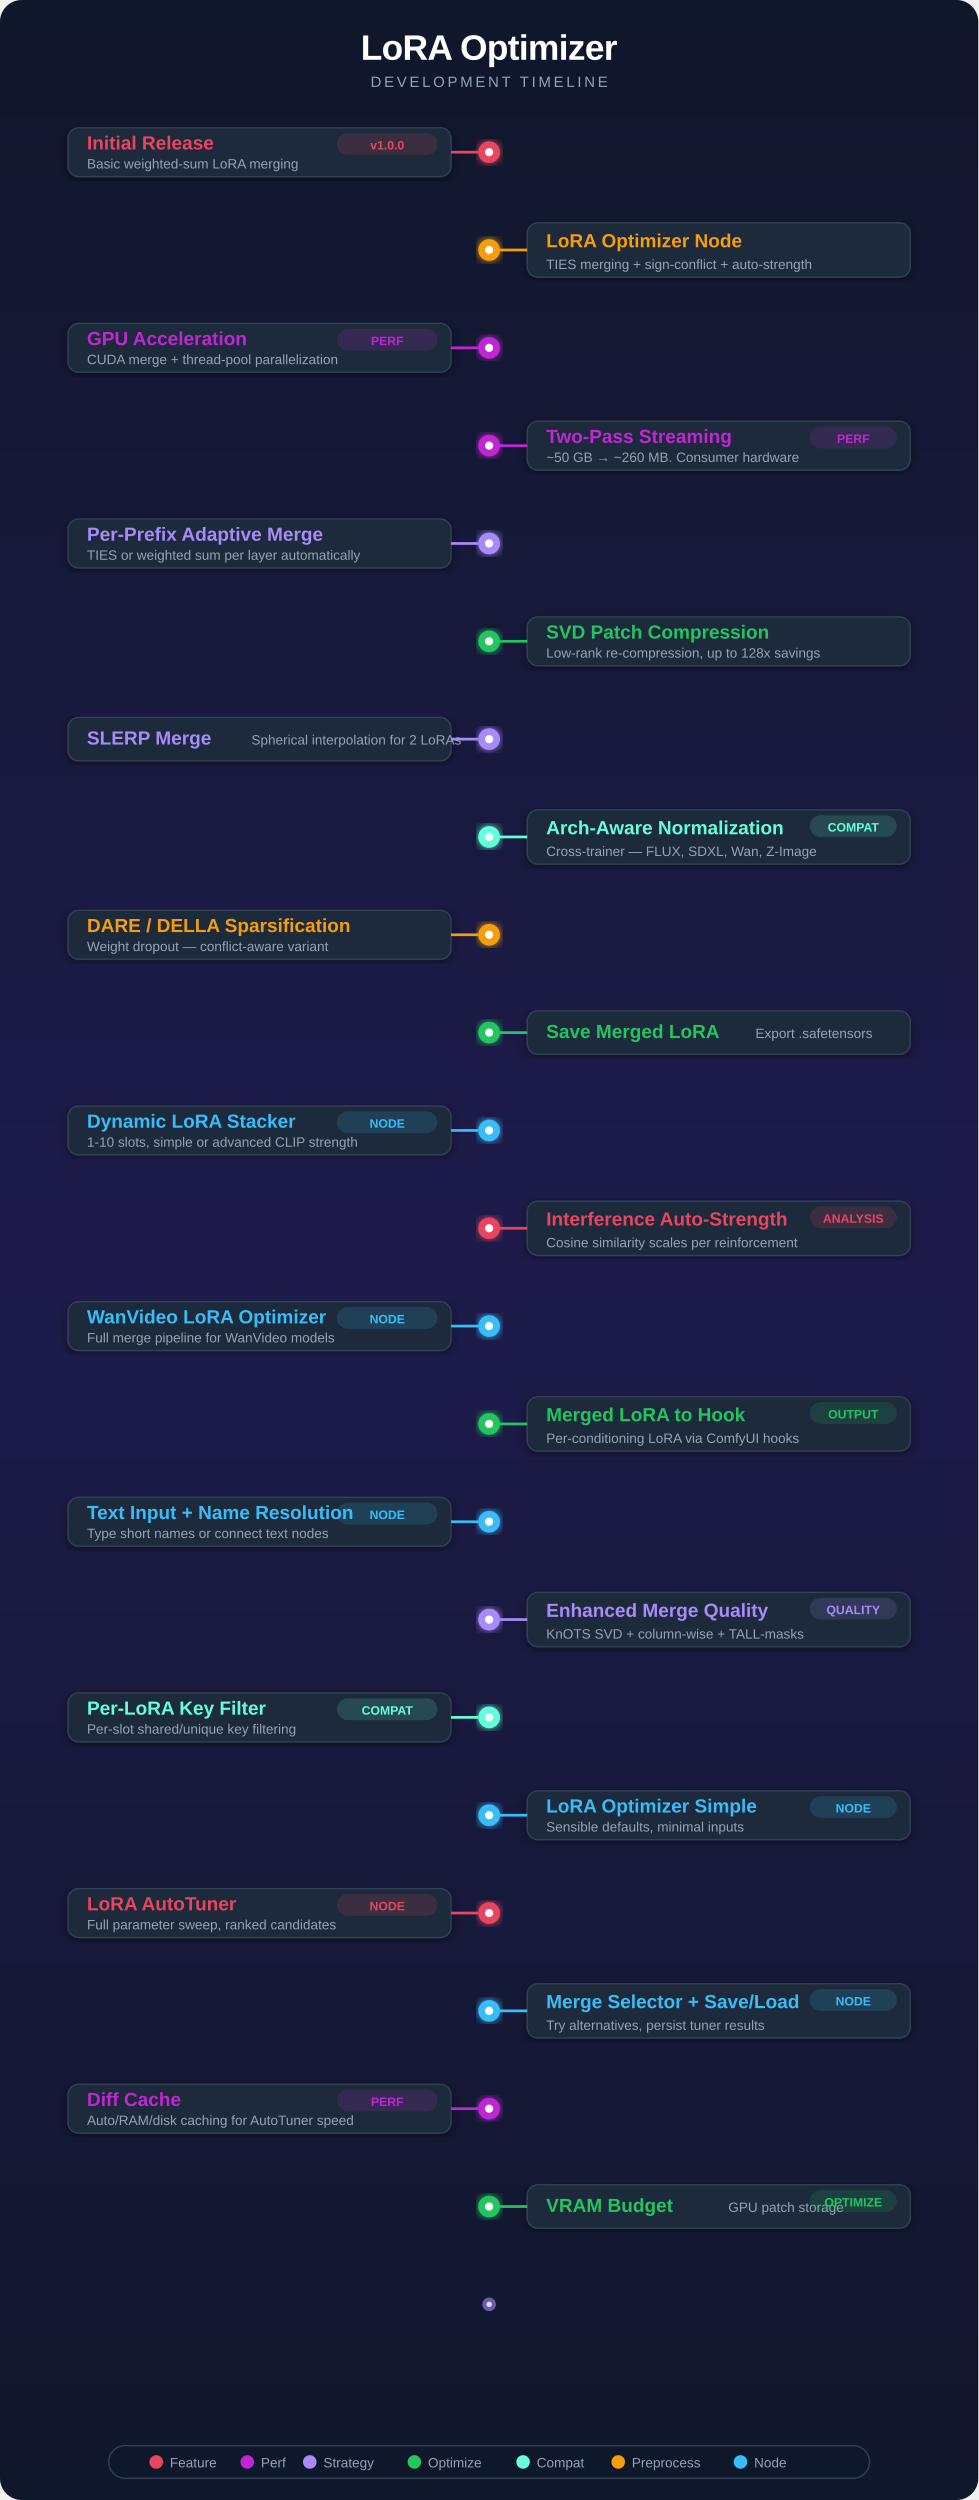
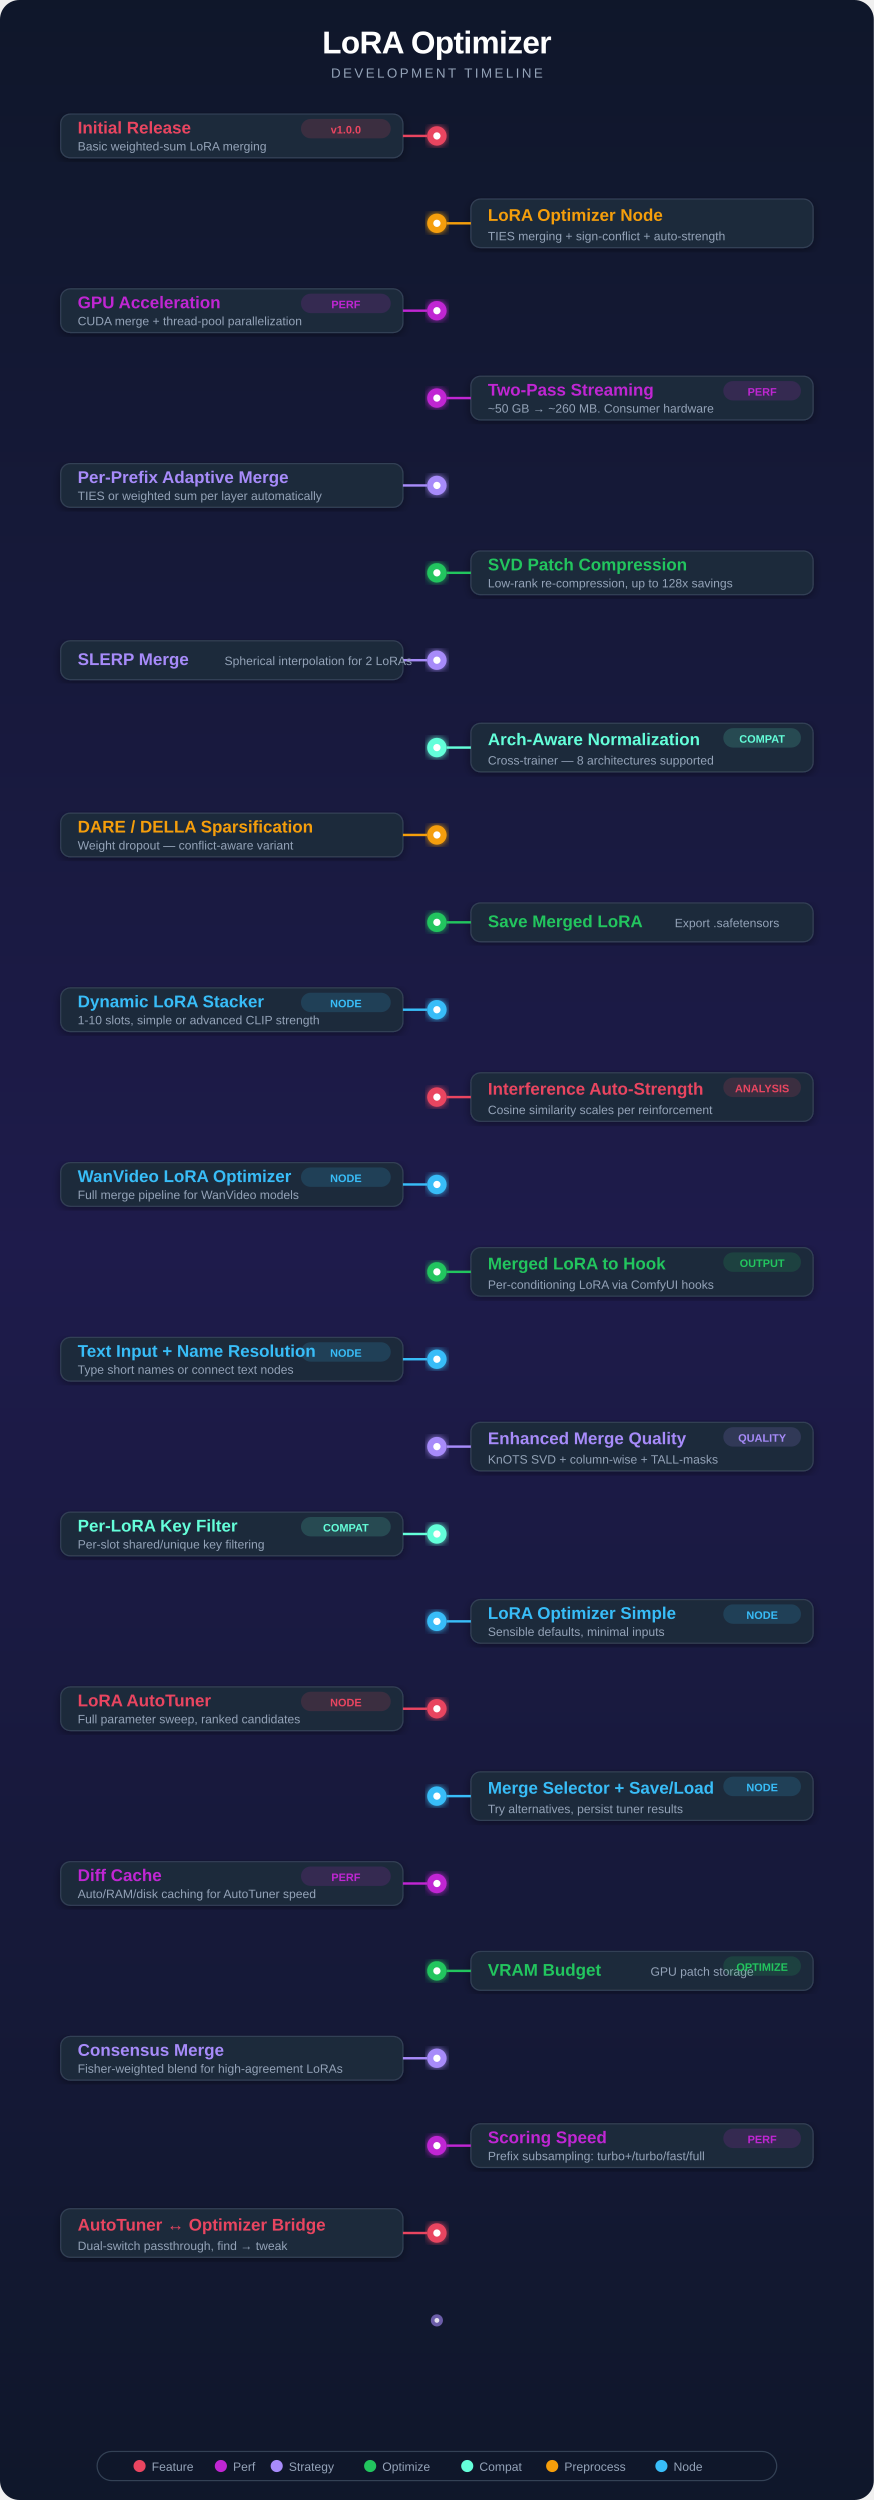
- <svg xmlns="http://www.w3.org/2000/svg" viewBox="0 0 720 1840" width="720" height="1840">
+ <svg xmlns="http://www.w3.org/2000/svg" viewBox="0 0 720 2060" width="720" height="2060">
  <defs>
    <linearGradient id="bg" x1="0%" y1="0%" x2="0%" y2="100%">
      <stop offset="0%" style="stop-color:#0f172a" />
      <stop offset="50%" style="stop-color:#1e1b4b" />
      <stop offset="100%" style="stop-color:#0f172a" />
    </linearGradient>
    <linearGradient id="line-grad" x1="0%" y1="0%" x2="0%" y2="100%">
      <stop offset="0%" style="stop-color:#e94560" />
      <stop offset="50%" style="stop-color:#a78bfa" />
      <stop offset="100%" style="stop-color:#22c55e" />
    </linearGradient>
    <filter id="glow">
      <feGaussianBlur stdDeviation="3" result="blur" />
      <feMerge>
        <feMergeNode in="blur" />
        <feMergeNode in="SourceGraphic" />
      </feMerge>
    </filter>
    <filter id="shadow">
      <feDropShadow dx="0" dy="2" stdDeviation="4" flood-color="#000" flood-opacity="0.4" />
    </filter>
  </defs>
-   <rect width="720" height="1840" fill="url(#bg)" rx="16" />
+   <rect width="720" height="2060" fill="url(#bg)" rx="16" />
  <text x="360" y="44" font-family="Segoe UI, Arial, sans-serif" font-size="26" font-weight="700" fill="#ffffff" text-anchor="middle" letter-spacing="-0.5">LoRA Optimizer</text>
  <text x="360" y="64" font-family="Segoe UI, Arial, sans-serif" font-size="11" fill="#94a3b8" text-anchor="middle" letter-spacing="2">DEVELOPMENT TIMELINE</text>
-   <line x1="360" y1="84" x2="360" y2="1770" stroke="url(#line-grad)" stroke-width="3" opacity="0.5" />
+   <line x1="360" y1="84" x2="360" y2="1990" stroke="url(#line-grad)" stroke-width="3" opacity="0.5" />
  <circle cx="360" cy="112" r="8" fill="#e94560" filter="url(#glow)" />
  <circle cx="360" cy="112" r="3" fill="#fff" />
  <rect x="50" y="94" width="282" height="36" rx="8" fill="#1e293b" stroke="#334155" stroke-width="1" filter="url(#shadow)" />
  <line x1="332" y1="112" x2="352" y2="112" stroke="#e94560" stroke-width="2" />
  <text x="64" y="110" font-family="Segoe UI, Arial, sans-serif" font-size="14" font-weight="700" fill="#e94560">Initial Release</text>
  <text x="64" y="124" font-family="Segoe UI, Arial, sans-serif" font-size="10" fill="#94a3b8">Basic weighted-sum LoRA merging</text>
  <rect x="248" y="98" width="74" height="16" rx="8" fill="#e94560" opacity="0.15" />
  <text x="285" y="110" font-family="Segoe UI, Arial, sans-serif" font-size="9" fill="#e94560" text-anchor="middle" font-weight="600">v1.0.0</text>
  <circle cx="360" cy="184" r="8" fill="#f59e0b" filter="url(#glow)" />
  <circle cx="360" cy="184" r="3" fill="#fff" />
  <rect x="388" y="164" width="282" height="40" rx="8" fill="#1e293b" stroke="#334155" stroke-width="1" filter="url(#shadow)" />
  <line x1="368" y1="184" x2="388" y2="184" stroke="#f59e0b" stroke-width="2" />
  <text x="402" y="182" font-family="Segoe UI, Arial, sans-serif" font-size="14" font-weight="700" fill="#f59e0b">LoRA Optimizer Node</text>
  <text x="402" y="198" font-family="Segoe UI, Arial, sans-serif" font-size="10" fill="#94a3b8">TIES merging + sign-conflict + auto-strength</text>
  <circle cx="360" cy="256" r="8" fill="#c026d3" filter="url(#glow)" />
  <circle cx="360" cy="256" r="3" fill="#fff" />
  <rect x="50" y="238" width="282" height="36" rx="8" fill="#1e293b" stroke="#334155" stroke-width="1" filter="url(#shadow)" />
  <line x1="332" y1="256" x2="352" y2="256" stroke="#c026d3" stroke-width="2" />
  <text x="64" y="254" font-family="Segoe UI, Arial, sans-serif" font-size="14" font-weight="700" fill="#c026d3">GPU Acceleration</text>
  <text x="64" y="268" font-family="Segoe UI, Arial, sans-serif" font-size="10" fill="#94a3b8">CUDA merge + thread-pool parallelization</text>
  <rect x="248" y="242" width="74" height="16" rx="8" fill="#c026d3" opacity="0.15" />
  <text x="285" y="254" font-family="Segoe UI, Arial, sans-serif" font-size="9" fill="#c026d3" text-anchor="middle" font-weight="600">PERF</text>
  <circle cx="360" cy="328" r="8" fill="#c026d3" filter="url(#glow)" />
  <circle cx="360" cy="328" r="3" fill="#fff" />
  <rect x="388" y="310" width="282" height="36" rx="8" fill="#1e293b" stroke="#334155" stroke-width="1" filter="url(#shadow)" />
  <line x1="368" y1="328" x2="388" y2="328" stroke="#c026d3" stroke-width="2" />
  <text x="402" y="326" font-family="Segoe UI, Arial, sans-serif" font-size="14" font-weight="700" fill="#c026d3">Two-Pass Streaming</text>
  <text x="402" y="340" font-family="Segoe UI, Arial, sans-serif" font-size="10" fill="#94a3b8">~50 GB → ~260 MB. Consumer hardware</text>
  <rect x="596" y="314" width="64" height="16" rx="8" fill="#c026d3" opacity="0.15" />
  <text x="628" y="326" font-family="Segoe UI, Arial, sans-serif" font-size="9" fill="#c026d3" text-anchor="middle" font-weight="600">PERF</text>
  <circle cx="360" cy="400" r="8" fill="#a78bfa" filter="url(#glow)" />
  <circle cx="360" cy="400" r="3" fill="#fff" />
  <rect x="50" y="382" width="282" height="36" rx="8" fill="#1e293b" stroke="#334155" stroke-width="1" filter="url(#shadow)" />
  <line x1="332" y1="400" x2="352" y2="400" stroke="#a78bfa" stroke-width="2" />
  <text x="64" y="398" font-family="Segoe UI, Arial, sans-serif" font-size="14" font-weight="700" fill="#a78bfa">Per-Prefix Adaptive Merge</text>
  <text x="64" y="412" font-family="Segoe UI, Arial, sans-serif" font-size="10" fill="#94a3b8">TIES or weighted sum per layer automatically</text>
  <circle cx="360" cy="472" r="8" fill="#22c55e" filter="url(#glow)" />
  <circle cx="360" cy="472" r="3" fill="#fff" />
  <rect x="388" y="454" width="282" height="36" rx="8" fill="#1e293b" stroke="#334155" stroke-width="1" filter="url(#shadow)" />
  <line x1="368" y1="472" x2="388" y2="472" stroke="#22c55e" stroke-width="2" />
  <text x="402" y="470" font-family="Segoe UI, Arial, sans-serif" font-size="14" font-weight="700" fill="#22c55e">SVD Patch Compression</text>
  <text x="402" y="484" font-family="Segoe UI, Arial, sans-serif" font-size="10" fill="#94a3b8">Low-rank re-compression, up to 128x savings</text>
  <circle cx="360" cy="544" r="8" fill="#a78bfa" filter="url(#glow)" />
  <circle cx="360" cy="544" r="3" fill="#fff" />
  <rect x="50" y="528" width="282" height="32" rx="8" fill="#1e293b" stroke="#334155" stroke-width="1" filter="url(#shadow)" />
  <line x1="332" y1="544" x2="352" y2="544" stroke="#a78bfa" stroke-width="2" />
  <text x="64" y="548" font-family="Segoe UI, Arial, sans-serif" font-size="14" font-weight="700" fill="#a78bfa">SLERP Merge</text>
  <text x="185" y="548" font-family="Segoe UI, Arial, sans-serif" font-size="10" fill="#94a3b8">Spherical interpolation for 2 LoRAs</text>
  <circle cx="360" cy="616" r="8" fill="#64ffda" filter="url(#glow)" />
  <circle cx="360" cy="616" r="3" fill="#fff" />
  <rect x="388" y="596" width="282" height="40" rx="8" fill="#1e293b" stroke="#334155" stroke-width="1" filter="url(#shadow)" />
  <line x1="368" y1="616" x2="388" y2="616" stroke="#64ffda" stroke-width="2" />
  <text x="402" y="614" font-family="Segoe UI, Arial, sans-serif" font-size="14" font-weight="700" fill="#64ffda">Arch-Aware Normalization</text>
-   <text x="402" y="630" font-family="Segoe UI, Arial, sans-serif" font-size="10" fill="#94a3b8">Cross-trainer — FLUX, SDXL, Wan, Z-Image</text>
+   <text x="402" y="630" font-family="Segoe UI, Arial, sans-serif" font-size="10" fill="#94a3b8">Cross-trainer — 8 architectures supported</text>
  <rect x="596" y="600" width="64" height="16" rx="8" fill="#64ffda" opacity="0.15" />
  <text x="628" y="612" font-family="Segoe UI, Arial, sans-serif" font-size="9" fill="#64ffda" text-anchor="middle" font-weight="600">COMPAT</text>
  <circle cx="360" cy="688" r="8" fill="#f59e0b" filter="url(#glow)" />
  <circle cx="360" cy="688" r="3" fill="#fff" />
  <rect x="50" y="670" width="282" height="36" rx="8" fill="#1e293b" stroke="#334155" stroke-width="1" filter="url(#shadow)" />
  <line x1="332" y1="688" x2="352" y2="688" stroke="#f59e0b" stroke-width="2" />
  <text x="64" y="686" font-family="Segoe UI, Arial, sans-serif" font-size="14" font-weight="700" fill="#f59e0b">DARE / DELLA Sparsification</text>
  <text x="64" y="700" font-family="Segoe UI, Arial, sans-serif" font-size="10" fill="#94a3b8">Weight dropout — conflict-aware variant</text>
  <circle cx="360" cy="760" r="8" fill="#22c55e" filter="url(#glow)" />
  <circle cx="360" cy="760" r="3" fill="#fff" />
  <rect x="388" y="744" width="282" height="32" rx="8" fill="#1e293b" stroke="#334155" stroke-width="1" filter="url(#shadow)" />
  <line x1="368" y1="760" x2="388" y2="760" stroke="#22c55e" stroke-width="2" />
  <text x="402" y="764" font-family="Segoe UI, Arial, sans-serif" font-size="14" font-weight="700" fill="#22c55e">Save Merged LoRA</text>
  <text x="556" y="764" font-family="Segoe UI, Arial, sans-serif" font-size="10" fill="#94a3b8">Export .safetensors</text>
  <circle cx="360" cy="832" r="8" fill="#38bdf8" filter="url(#glow)" />
  <circle cx="360" cy="832" r="3" fill="#fff" />
  <rect x="50" y="814" width="282" height="36" rx="8" fill="#1e293b" stroke="#334155" stroke-width="1" filter="url(#shadow)" />
  <line x1="332" y1="832" x2="352" y2="832" stroke="#38bdf8" stroke-width="2" />
  <text x="64" y="830" font-family="Segoe UI, Arial, sans-serif" font-size="14" font-weight="700" fill="#38bdf8">Dynamic LoRA Stacker</text>
  <text x="64" y="844" font-family="Segoe UI, Arial, sans-serif" font-size="10" fill="#94a3b8">1-10 slots, simple or advanced CLIP strength</text>
  <rect x="248" y="818" width="74" height="16" rx="8" fill="#38bdf8" opacity="0.15" />
  <text x="285" y="830" font-family="Segoe UI, Arial, sans-serif" font-size="9" fill="#38bdf8" text-anchor="middle" font-weight="600">NODE</text>
  <circle cx="360" cy="904" r="8" fill="#e94560" filter="url(#glow)" />
  <circle cx="360" cy="904" r="3" fill="#fff" />
  <rect x="388" y="884" width="282" height="40" rx="8" fill="#1e293b" stroke="#334155" stroke-width="1" filter="url(#shadow)" />
  <line x1="368" y1="904" x2="388" y2="904" stroke="#e94560" stroke-width="2" />
  <text x="402" y="902" font-family="Segoe UI, Arial, sans-serif" font-size="14" font-weight="700" fill="#e94560">Interference Auto-Strength</text>
  <text x="402" y="918" font-family="Segoe UI, Arial, sans-serif" font-size="10" fill="#94a3b8">Cosine similarity scales per reinforcement</text>
  <rect x="596" y="888" width="64" height="16" rx="8" fill="#e94560" opacity="0.15" />
  <text x="628" y="900" font-family="Segoe UI, Arial, sans-serif" font-size="9" fill="#e94560" text-anchor="middle" font-weight="600">ANALYSIS</text>
  <circle cx="360" cy="976" r="8" fill="#38bdf8" filter="url(#glow)" />
  <circle cx="360" cy="976" r="3" fill="#fff" />
  <rect x="50" y="958" width="282" height="36" rx="8" fill="#1e293b" stroke="#334155" stroke-width="1" filter="url(#shadow)" />
  <line x1="332" y1="976" x2="352" y2="976" stroke="#38bdf8" stroke-width="2" />
  <text x="64" y="974" font-family="Segoe UI, Arial, sans-serif" font-size="14" font-weight="700" fill="#38bdf8">WanVideo LoRA Optimizer</text>
  <text x="64" y="988" font-family="Segoe UI, Arial, sans-serif" font-size="10" fill="#94a3b8">Full merge pipeline for WanVideo models</text>
  <rect x="248" y="962" width="74" height="16" rx="8" fill="#38bdf8" opacity="0.15" />
  <text x="285" y="974" font-family="Segoe UI, Arial, sans-serif" font-size="9" fill="#38bdf8" text-anchor="middle" font-weight="600">NODE</text>
  <circle cx="360" cy="1048" r="8" fill="#22c55e" filter="url(#glow)" />
  <circle cx="360" cy="1048" r="3" fill="#fff" />
  <rect x="388" y="1028" width="282" height="40" rx="8" fill="#1e293b" stroke="#334155" stroke-width="1" filter="url(#shadow)" />
  <line x1="368" y1="1048" x2="388" y2="1048" stroke="#22c55e" stroke-width="2" />
  <text x="402" y="1046" font-family="Segoe UI, Arial, sans-serif" font-size="14" font-weight="700" fill="#22c55e">Merged LoRA to Hook</text>
  <text x="402" y="1062" font-family="Segoe UI, Arial, sans-serif" font-size="10" fill="#94a3b8">Per-conditioning LoRA via ComfyUI hooks</text>
  <rect x="596" y="1032" width="64" height="16" rx="8" fill="#22c55e" opacity="0.15" />
  <text x="628" y="1044" font-family="Segoe UI, Arial, sans-serif" font-size="9" fill="#22c55e" text-anchor="middle" font-weight="600">OUTPUT</text>
  <circle cx="360" cy="1120" r="8" fill="#38bdf8" filter="url(#glow)" />
  <circle cx="360" cy="1120" r="3" fill="#fff" />
  <rect x="50" y="1102" width="282" height="36" rx="8" fill="#1e293b" stroke="#334155" stroke-width="1" filter="url(#shadow)" />
  <line x1="332" y1="1120" x2="352" y2="1120" stroke="#38bdf8" stroke-width="2" />
  <text x="64" y="1118" font-family="Segoe UI, Arial, sans-serif" font-size="14" font-weight="700" fill="#38bdf8">Text Input + Name Resolution</text>
  <text x="64" y="1132" font-family="Segoe UI, Arial, sans-serif" font-size="10" fill="#94a3b8">Type short names or connect text nodes</text>
  <rect x="248" y="1106" width="74" height="16" rx="8" fill="#38bdf8" opacity="0.15" />
  <text x="285" y="1118" font-family="Segoe UI, Arial, sans-serif" font-size="9" fill="#38bdf8" text-anchor="middle" font-weight="600">NODE</text>
  <circle cx="360" cy="1192" r="8" fill="#a78bfa" filter="url(#glow)" />
  <circle cx="360" cy="1192" r="3" fill="#fff" />
  <rect x="388" y="1172" width="282" height="40" rx="8" fill="#1e293b" stroke="#334155" stroke-width="1" filter="url(#shadow)" />
  <line x1="368" y1="1192" x2="388" y2="1192" stroke="#a78bfa" stroke-width="2" />
  <text x="402" y="1190" font-family="Segoe UI, Arial, sans-serif" font-size="14" font-weight="700" fill="#a78bfa">Enhanced Merge Quality</text>
  <text x="402" y="1206" font-family="Segoe UI, Arial, sans-serif" font-size="10" fill="#94a3b8">KnOTS SVD + column-wise + TALL-masks</text>
  <rect x="596" y="1176" width="64" height="16" rx="8" fill="#a78bfa" opacity="0.15" />
  <text x="628" y="1188" font-family="Segoe UI, Arial, sans-serif" font-size="9" fill="#a78bfa" text-anchor="middle" font-weight="600">QUALITY</text>
  <circle cx="360" cy="1264" r="8" fill="#64ffda" filter="url(#glow)" />
  <circle cx="360" cy="1264" r="3" fill="#fff" />
  <rect x="50" y="1246" width="282" height="36" rx="8" fill="#1e293b" stroke="#334155" stroke-width="1" filter="url(#shadow)" />
  <line x1="332" y1="1264" x2="352" y2="1264" stroke="#64ffda" stroke-width="2" />
  <text x="64" y="1262" font-family="Segoe UI, Arial, sans-serif" font-size="14" font-weight="700" fill="#64ffda">Per-LoRA Key Filter</text>
  <text x="64" y="1276" font-family="Segoe UI, Arial, sans-serif" font-size="10" fill="#94a3b8">Per-slot shared/unique key filtering</text>
  <rect x="248" y="1250" width="74" height="16" rx="8" fill="#64ffda" opacity="0.15" />
  <text x="285" y="1262" font-family="Segoe UI, Arial, sans-serif" font-size="9" fill="#64ffda" text-anchor="middle" font-weight="600">COMPAT</text>
  <circle cx="360" cy="1336" r="8" fill="#38bdf8" filter="url(#glow)" />
  <circle cx="360" cy="1336" r="3" fill="#fff" />
  <rect x="388" y="1318" width="282" height="36" rx="8" fill="#1e293b" stroke="#334155" stroke-width="1" filter="url(#shadow)" />
  <line x1="368" y1="1336" x2="388" y2="1336" stroke="#38bdf8" stroke-width="2" />
  <text x="402" y="1334" font-family="Segoe UI, Arial, sans-serif" font-size="14" font-weight="700" fill="#38bdf8">LoRA Optimizer Simple</text>
  <text x="402" y="1348" font-family="Segoe UI, Arial, sans-serif" font-size="10" fill="#94a3b8">Sensible defaults, minimal inputs</text>
  <rect x="596" y="1322" width="64" height="16" rx="8" fill="#38bdf8" opacity="0.15" />
  <text x="628" y="1334" font-family="Segoe UI, Arial, sans-serif" font-size="9" fill="#38bdf8" text-anchor="middle" font-weight="600">NODE</text>
  <circle cx="360" cy="1408" r="8" fill="#e94560" filter="url(#glow)" />
  <circle cx="360" cy="1408" r="3" fill="#fff" />
  <rect x="50" y="1390" width="282" height="36" rx="8" fill="#1e293b" stroke="#334155" stroke-width="1" filter="url(#shadow)" />
  <line x1="332" y1="1408" x2="352" y2="1408" stroke="#e94560" stroke-width="2" />
  <text x="64" y="1406" font-family="Segoe UI, Arial, sans-serif" font-size="14" font-weight="700" fill="#e94560">LoRA AutoTuner</text>
  <text x="64" y="1420" font-family="Segoe UI, Arial, sans-serif" font-size="10" fill="#94a3b8">Full parameter sweep, ranked candidates</text>
  <rect x="248" y="1394" width="74" height="16" rx="8" fill="#e94560" opacity="0.15" />
  <text x="285" y="1406" font-family="Segoe UI, Arial, sans-serif" font-size="9" fill="#e94560" text-anchor="middle" font-weight="600">NODE</text>
  <circle cx="360" cy="1480" r="8" fill="#38bdf8" filter="url(#glow)" />
  <circle cx="360" cy="1480" r="3" fill="#fff" />
  <rect x="388" y="1460" width="282" height="40" rx="8" fill="#1e293b" stroke="#334155" stroke-width="1" filter="url(#shadow)" />
  <line x1="368" y1="1480" x2="388" y2="1480" stroke="#38bdf8" stroke-width="2" />
  <text x="402" y="1478" font-family="Segoe UI, Arial, sans-serif" font-size="14" font-weight="700" fill="#38bdf8">Merge Selector + Save/Load</text>
  <text x="402" y="1494" font-family="Segoe UI, Arial, sans-serif" font-size="10" fill="#94a3b8">Try alternatives, persist tuner results</text>
  <rect x="596" y="1464" width="64" height="16" rx="8" fill="#38bdf8" opacity="0.15" />
  <text x="628" y="1476" font-family="Segoe UI, Arial, sans-serif" font-size="9" fill="#38bdf8" text-anchor="middle" font-weight="600">NODE</text>
  <circle cx="360" cy="1552" r="8" fill="#c026d3" filter="url(#glow)" />
  <circle cx="360" cy="1552" r="3" fill="#fff" />
  <rect x="50" y="1534" width="282" height="36" rx="8" fill="#1e293b" stroke="#334155" stroke-width="1" filter="url(#shadow)" />
  <line x1="332" y1="1552" x2="352" y2="1552" stroke="#c026d3" stroke-width="2" />
  <text x="64" y="1550" font-family="Segoe UI, Arial, sans-serif" font-size="14" font-weight="700" fill="#c026d3">Diff Cache</text>
  <text x="64" y="1564" font-family="Segoe UI, Arial, sans-serif" font-size="10" fill="#94a3b8">Auto/RAM/disk caching for AutoTuner speed</text>
  <rect x="248" y="1538" width="74" height="16" rx="8" fill="#c026d3" opacity="0.15" />
  <text x="285" y="1550" font-family="Segoe UI, Arial, sans-serif" font-size="9" fill="#c026d3" text-anchor="middle" font-weight="600">PERF</text>
  <circle cx="360" cy="1624" r="8" fill="#22c55e" filter="url(#glow)" />
  <circle cx="360" cy="1624" r="3" fill="#fff" />
  <rect x="388" y="1608" width="282" height="32" rx="8" fill="#1e293b" stroke="#334155" stroke-width="1" filter="url(#shadow)" />
  <line x1="368" y1="1624" x2="388" y2="1624" stroke="#22c55e" stroke-width="2" />
  <text x="402" y="1628" font-family="Segoe UI, Arial, sans-serif" font-size="14" font-weight="700" fill="#22c55e">VRAM Budget</text>
  <text x="536" y="1628" font-family="Segoe UI, Arial, sans-serif" font-size="10" fill="#94a3b8">GPU patch storage</text>
  <rect x="596" y="1612" width="64" height="16" rx="8" fill="#22c55e" opacity="0.15" />
  <text x="628" y="1624" font-family="Segoe UI, Arial, sans-serif" font-size="9" fill="#22c55e" text-anchor="middle" font-weight="600">OPTIMIZE</text>
-   <circle cx="360" cy="1696" r="5" fill="#a78bfa" opacity="0.6" />
-   <circle cx="360" cy="1696" r="2" fill="#fff" opacity="0.8" />
-   <rect x="80" y="1800" width="560" height="24" rx="12" fill="#0f172a" stroke="#334155" stroke-width="1" />
-   <circle cx="115" cy="1812" r="5" fill="#e94560" />
-   <text x="125" y="1816" font-family="Segoe UI, Arial, sans-serif" font-size="10" fill="#94a3b8">Feature</text>
-   <circle cx="182" cy="1812" r="5" fill="#c026d3" />
-   <text x="192" y="1816" font-family="Segoe UI, Arial, sans-serif" font-size="10" fill="#94a3b8">Perf</text>
-   <circle cx="228" cy="1812" r="5" fill="#a78bfa" />
-   <text x="238" y="1816" font-family="Segoe UI, Arial, sans-serif" font-size="10" fill="#94a3b8">Strategy</text>
-   <circle cx="305" cy="1812" r="5" fill="#22c55e" />
-   <text x="315" y="1816" font-family="Segoe UI, Arial, sans-serif" font-size="10" fill="#94a3b8">Optimize</text>
-   <circle cx="385" cy="1812" r="5" fill="#64ffda" />
-   <text x="395" y="1816" font-family="Segoe UI, Arial, sans-serif" font-size="10" fill="#94a3b8">Compat</text>
-   <circle cx="455" cy="1812" r="5" fill="#f59e0b" />
-   <text x="465" y="1816" font-family="Segoe UI, Arial, sans-serif" font-size="10" fill="#94a3b8">Preprocess</text>
-   <circle cx="545" cy="1812" r="5" fill="#38bdf8" />
-   <text x="555" y="1816" font-family="Segoe UI, Arial, sans-serif" font-size="10" fill="#94a3b8">Node</text>
+   <circle cx="360" cy="1696" r="8" fill="#a78bfa" filter="url(#glow)" />
+   <circle cx="360" cy="1696" r="3" fill="#fff" />
+   <rect x="50" y="1678" width="282" height="36" rx="8" fill="#1e293b" stroke="#334155" stroke-width="1" filter="url(#shadow)" />
+   <line x1="332" y1="1696" x2="352" y2="1696" stroke="#a78bfa" stroke-width="2" />
+   <text x="64" y="1694" font-family="Segoe UI, Arial, sans-serif" font-size="14" font-weight="700" fill="#a78bfa">Consensus Merge</text>
+   <text x="64" y="1708" font-family="Segoe UI, Arial, sans-serif" font-size="10" fill="#94a3b8">Fisher-weighted blend for high-agreement LoRAs</text>
+   <circle cx="360" cy="1768" r="8" fill="#c026d3" filter="url(#glow)" />
+   <circle cx="360" cy="1768" r="3" fill="#fff" />
+   <rect x="388" y="1750" width="282" height="36" rx="8" fill="#1e293b" stroke="#334155" stroke-width="1" filter="url(#shadow)" />
+   <line x1="368" y1="1768" x2="388" y2="1768" stroke="#c026d3" stroke-width="2" />
+   <text x="402" y="1766" font-family="Segoe UI, Arial, sans-serif" font-size="14" font-weight="700" fill="#c026d3">Scoring Speed</text>
+   <text x="402" y="1780" font-family="Segoe UI, Arial, sans-serif" font-size="10" fill="#94a3b8">Prefix subsampling: turbo+/turbo/fast/full</text>
+   <rect x="596" y="1754" width="64" height="16" rx="8" fill="#c026d3" opacity="0.15" />
+   <text x="628" y="1766" font-family="Segoe UI, Arial, sans-serif" font-size="9" fill="#c026d3" text-anchor="middle" font-weight="600">PERF</text>
+   <circle cx="360" cy="1840" r="8" fill="#e94560" filter="url(#glow)" />
+   <circle cx="360" cy="1840" r="3" fill="#fff" />
+   <rect x="50" y="1820" width="282" height="40" rx="8" fill="#1e293b" stroke="#334155" stroke-width="1" filter="url(#shadow)" />
+   <line x1="332" y1="1840" x2="352" y2="1840" stroke="#e94560" stroke-width="2" />
+   <text x="64" y="1838" font-family="Segoe UI, Arial, sans-serif" font-size="14" font-weight="700" fill="#e94560">AutoTuner ↔ Optimizer Bridge</text>
+   <text x="64" y="1854" font-family="Segoe UI, Arial, sans-serif" font-size="10" fill="#94a3b8">Dual-switch passthrough, find → tweak</text>
+   <circle cx="360" cy="1912" r="5" fill="#a78bfa" opacity="0.6" />
+   <circle cx="360" cy="1912" r="2" fill="#fff" opacity="0.8" />
+   <rect x="80" y="2020" width="560" height="24" rx="12" fill="#0f172a" stroke="#334155" stroke-width="1" />
+   <circle cx="115" cy="2032" r="5" fill="#e94560" />
+   <text x="125" y="2036" font-family="Segoe UI, Arial, sans-serif" font-size="10" fill="#94a3b8">Feature</text>
+   <circle cx="182" cy="2032" r="5" fill="#c026d3" />
+   <text x="192" y="2036" font-family="Segoe UI, Arial, sans-serif" font-size="10" fill="#94a3b8">Perf</text>
+   <circle cx="228" cy="2032" r="5" fill="#a78bfa" />
+   <text x="238" y="2036" font-family="Segoe UI, Arial, sans-serif" font-size="10" fill="#94a3b8">Strategy</text>
+   <circle cx="305" cy="2032" r="5" fill="#22c55e" />
+   <text x="315" y="2036" font-family="Segoe UI, Arial, sans-serif" font-size="10" fill="#94a3b8">Optimize</text>
+   <circle cx="385" cy="2032" r="5" fill="#64ffda" />
+   <text x="395" y="2036" font-family="Segoe UI, Arial, sans-serif" font-size="10" fill="#94a3b8">Compat</text>
+   <circle cx="455" cy="2032" r="5" fill="#f59e0b" />
+   <text x="465" y="2036" font-family="Segoe UI, Arial, sans-serif" font-size="10" fill="#94a3b8">Preprocess</text>
+   <circle cx="545" cy="2032" r="5" fill="#38bdf8" />
+   <text x="555" y="2036" font-family="Segoe UI, Arial, sans-serif" font-size="10" fill="#94a3b8">Node</text>
</svg>
